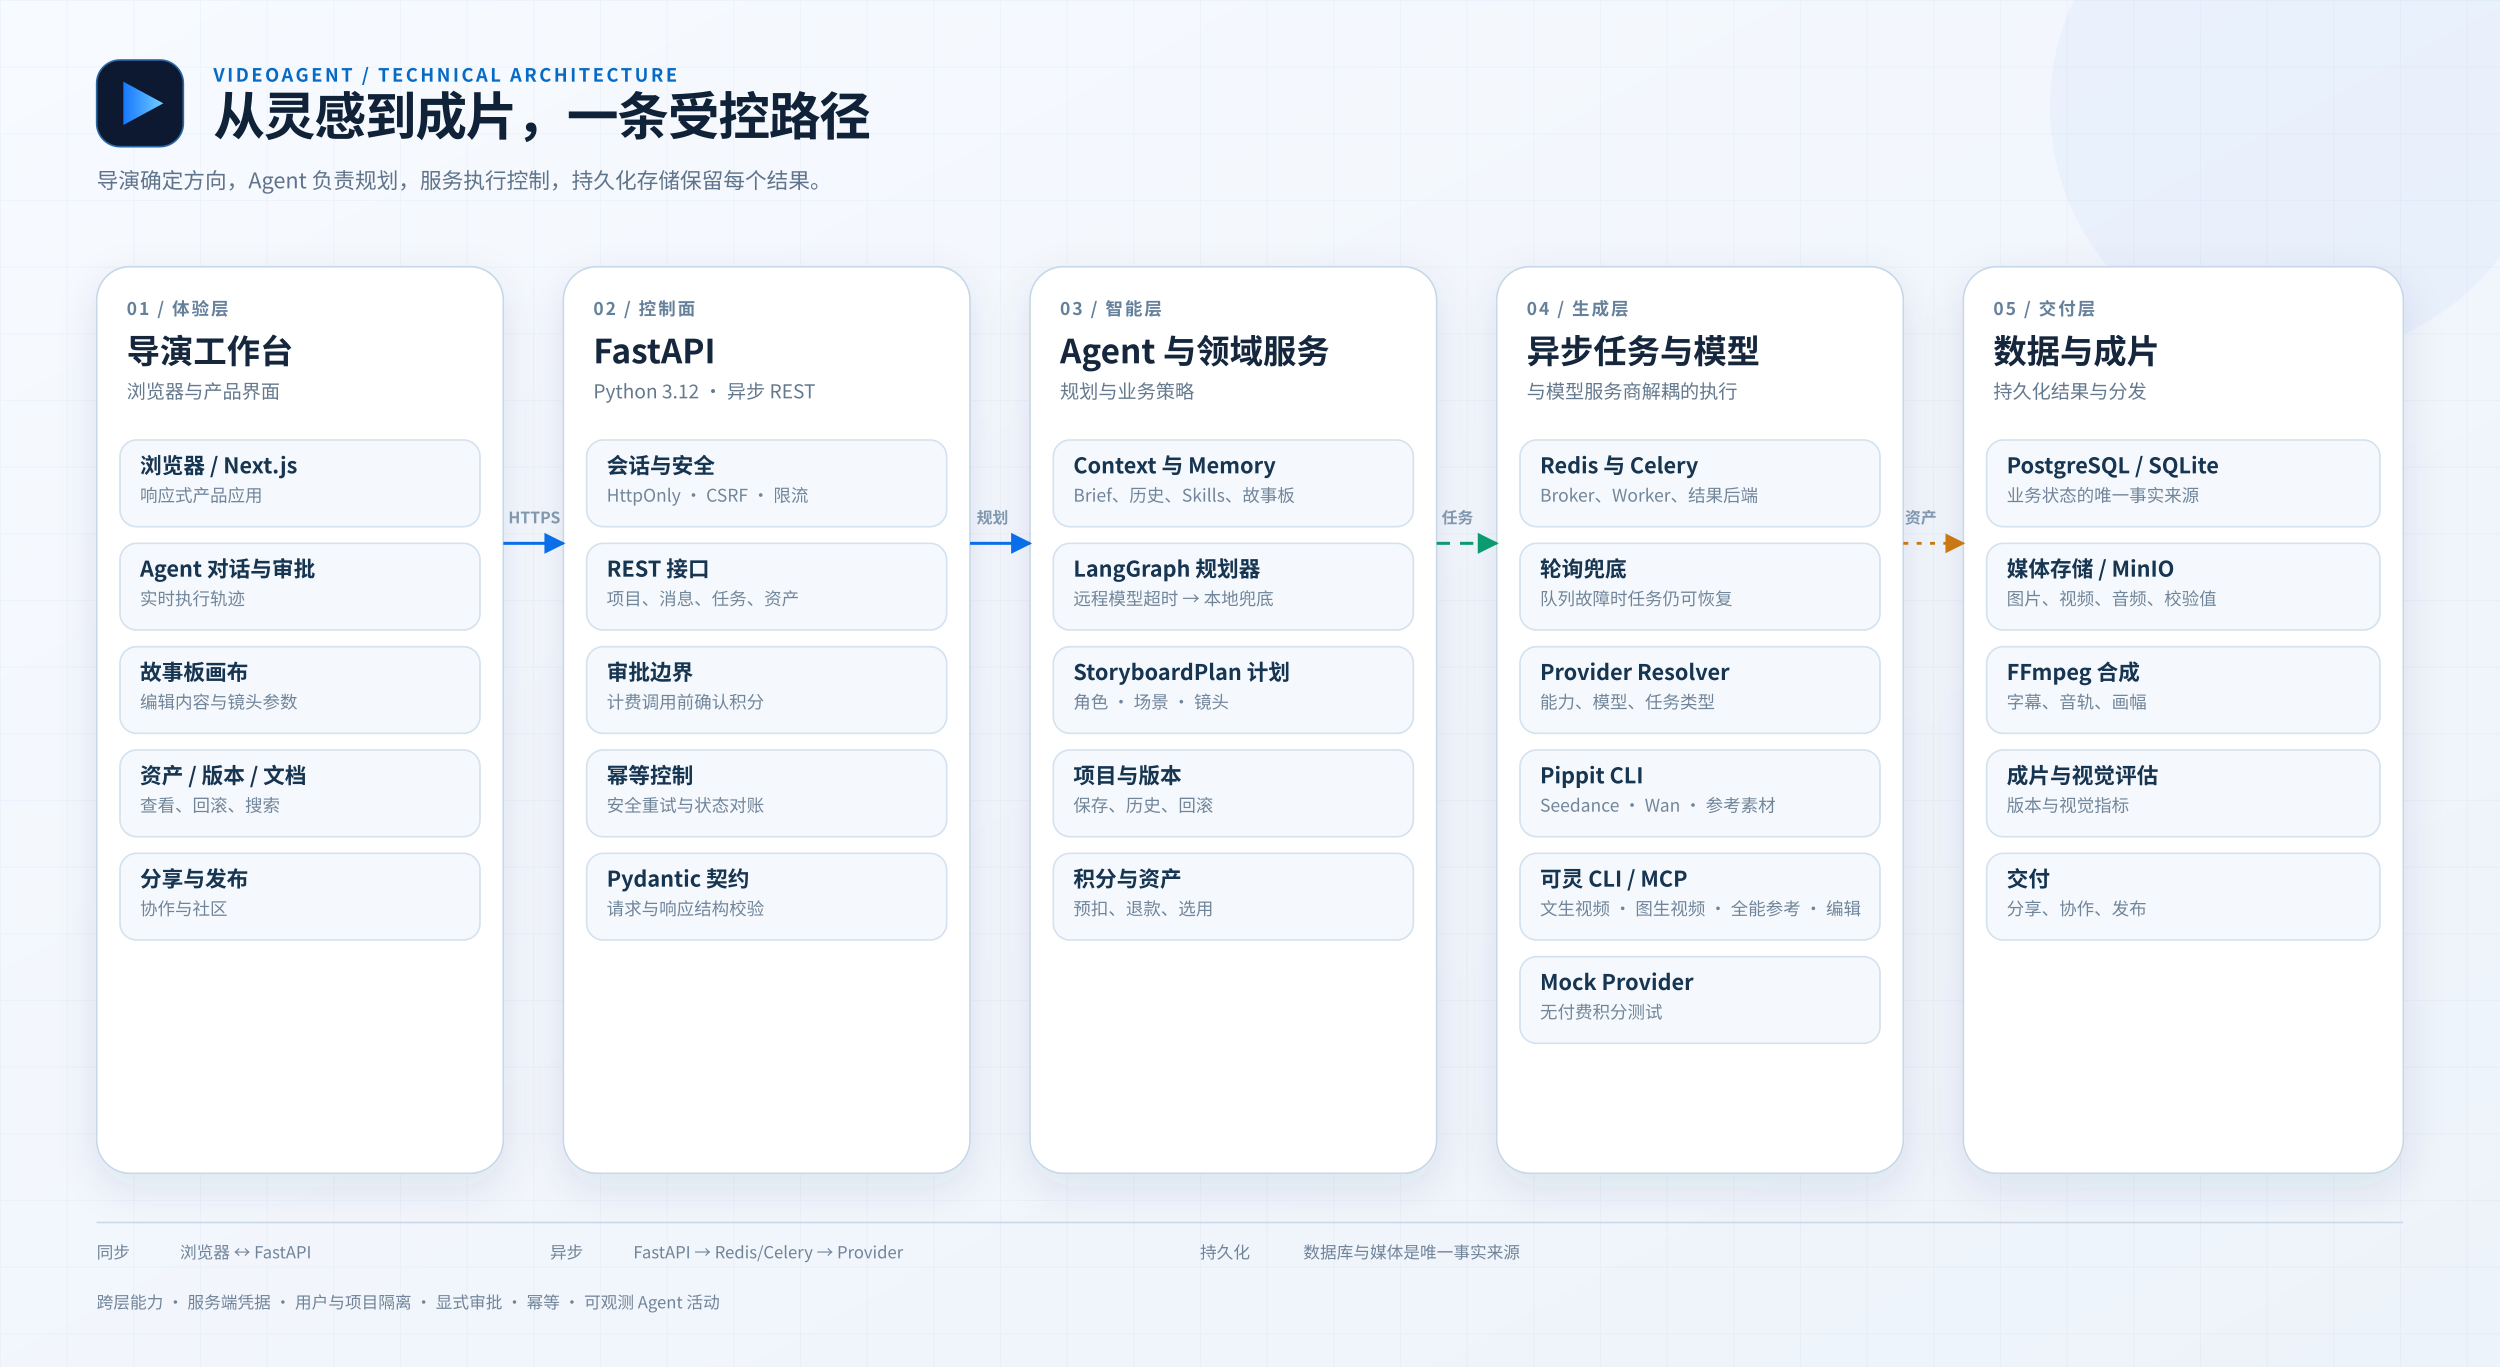
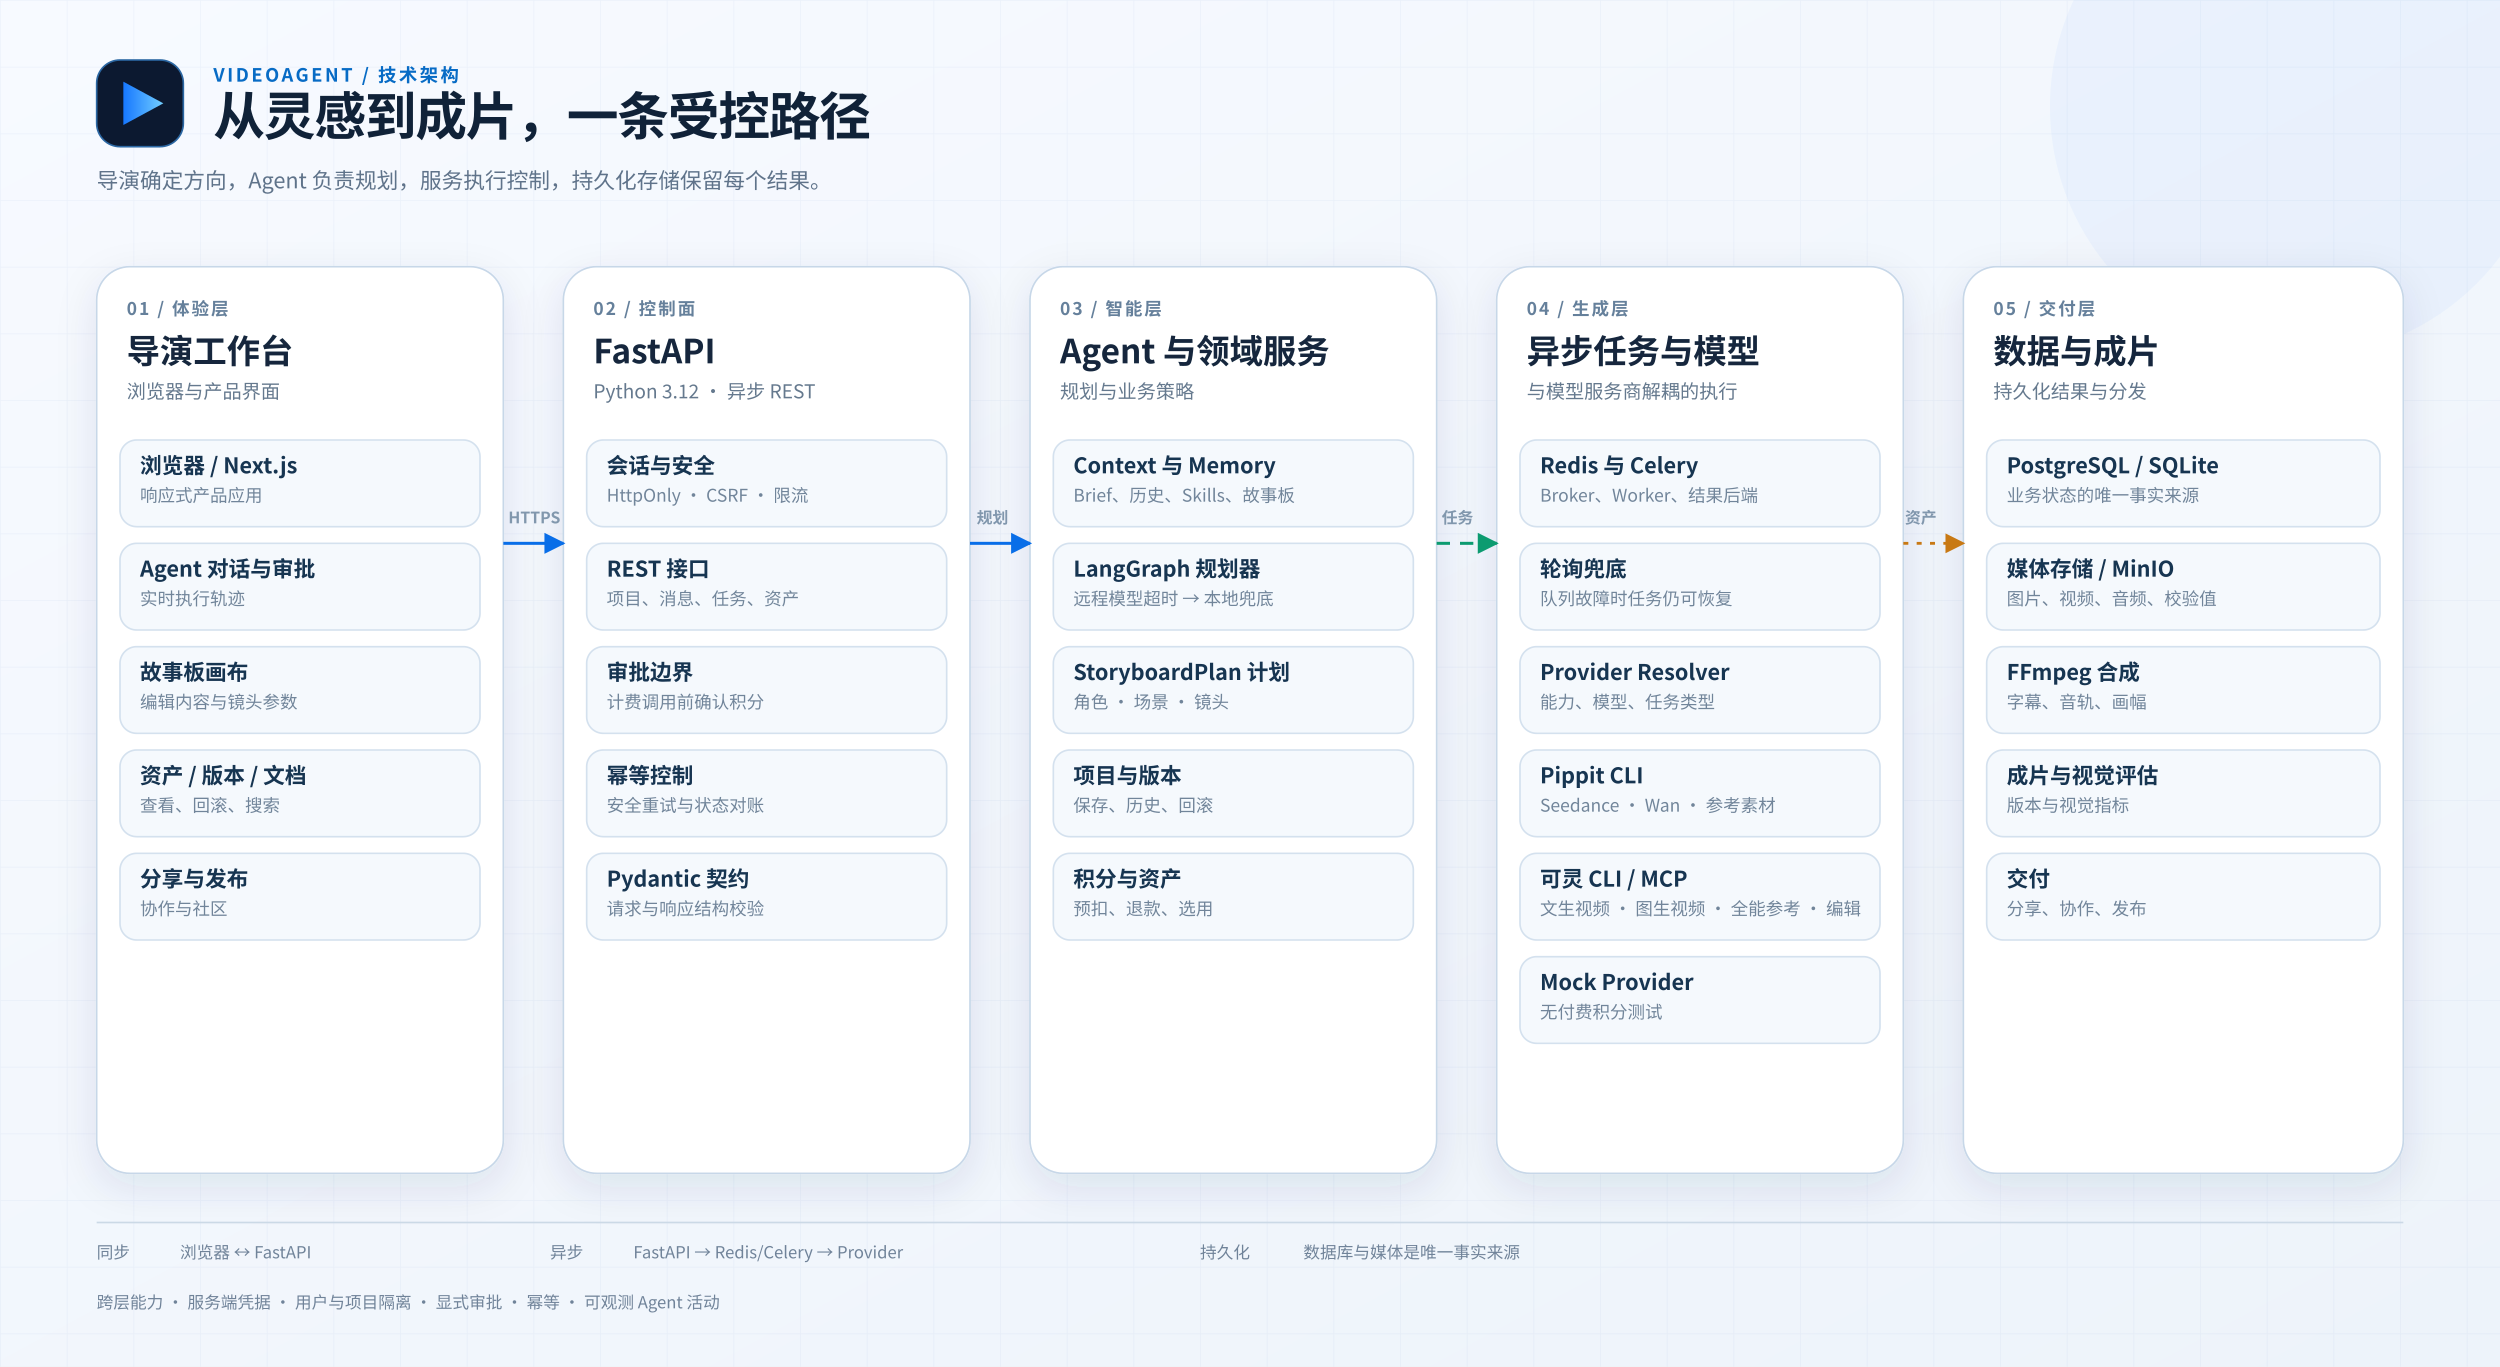
<svg xmlns="http://www.w3.org/2000/svg" width="1500" height="820" viewBox="0 0 1500 820" role="img" aria-labelledby="title desc">
  <defs>
    <linearGradient id="bg" x1="0" y1="0" x2="1" y2="1">
      <stop offset="0" stop-color="#f7faff" />
      <stop offset="1" stop-color="#edf3fa" />
    </linearGradient>
    <linearGradient id="logo" x1="0" y1="0" x2="1" y2="0">
      <stop offset="0" stop-color="#1677ff" />
      <stop offset="1" stop-color="#72ceff" />
    </linearGradient>
    <pattern id="grid" width="40" height="40" patternUnits="userSpaceOnUse">
      <path d="M40 0H0V40" fill="none" stroke="#235f9e" stroke-opacity=".045" />
    </pattern>
    <filter id="shadow" x="-15%" y="-15%" width="130%" height="140%">
      <feDropShadow dx="0" dy="8" stdDeviation="12" flood-color="#24405e" flood-opacity=".10" />
    </filter>
    <marker id="blue" viewBox="0 0 10 10" refX="9" refY="5" markerWidth="7" markerHeight="7" orient="auto">
      <path d="M0 0L10 5L0 10Z" fill="#096ee8" />
    </marker>
    <marker id="green" viewBox="0 0 10 10" refX="9" refY="5" markerWidth="7" markerHeight="7" orient="auto">
      <path d="M0 0L10 5L0 10Z" fill="#0c9b70" />
    </marker>
    <marker id="amber" viewBox="0 0 10 10" refX="9" refY="5" markerWidth="7" markerHeight="7" orient="auto">
      <path d="M0 0L10 5L0 10Z" fill="#c87914" />
    </marker>
    <style>
      text { font-family: "Microsoft YaHei", "PingFang SC", "Noto Sans CJK SC", Manrope, sans-serif; }
      .brand { fill:#102238; font-size:31px; font-weight:700; letter-spacing:-.7px; }
      .kicker { fill:#076bc5; font-size:11px; font-weight:700; letter-spacing:1.5px; }
      .subtitle { fill:#5f738a; font-size:13px; }
      .step { fill:#65809b; font-size:10.5px; font-weight:700; letter-spacing:1.2px; }
      .column { fill:#14283e; font-size:20px; font-weight:700; }
      .column-sub { fill:#65798e; font-size:11.5px; }
      .chip { fill:#f5f9fd; stroke:#d4e1ee; }
      .chip-title { fill:#173451; font-size:13px; font-weight:650; }
      .chip-copy { fill:#71859a; font-size:10.5px; }
      .card { fill:#ffffff; stroke:#c7d7e8; }
      .flow { fill:none; stroke:#096ee8; stroke-width:1.8; marker-end:url(#blue); }
      .flow-async { fill:none; stroke:#0c9b70; stroke-width:1.8; stroke-dasharray:8 6; marker-end:url(#green); }
      .flow-data { fill:none; stroke:#c87914; stroke-width:1.7; stroke-dasharray:3 5; marker-end:url(#amber); }
      .flow-label { fill:#8197ad; font-size:9.5px; font-weight:600; }
      .footer { fill:#708399; font-size:10px; }
    </style>
  </defs>
  <rect width="1500" height="820" fill="url(#bg)" />
  <rect width="1500" height="820" fill="url(#grid)" />
  <circle cx="1380" cy="64" r="150" fill="#1677ff" opacity=".045" />
  <g transform="translate(58 36)">
    <rect width="52" height="52" rx="14" fill="#0c1930" stroke="#2b67a3" />
    <path d="M16 13L40 26L16 39Z" fill="url(#logo)" />
-     <text x="70" y="13" class="kicker">VIDEOAGENT / TECHNICAL ARCHITECTURE</text>
+     <text x="70" y="13" class="kicker">VIDEOAGENT / 技术架构</text>
    <text x="70" y="45" class="brand">从灵感到成片，一条受控路径</text>
    <text x="0" y="77" class="subtitle">导演确定方向，Agent 负责规划，服务执行控制，持久化存储保留每个结果。</text>
  </g>
  <g transform="translate(58 160)" filter="url(#shadow)">
    <rect width="244" height="544" rx="20" class="card" />
    <text x="18" y="29" class="step">01 / 体验层</text>
    <text x="18" y="58" class="column">导演工作台</text>
    <text x="18" y="79" class="column-sub">浏览器与产品界面</text>
    <g transform="translate(14 104)">
      <rect width="216" height="52" rx="10" class="chip" />
      <text x="12" y="20" class="chip-title">浏览器 / Next.js</text>
      <text x="12" y="37" class="chip-copy">响应式产品应用</text>
      <rect y="62" width="216" height="52" rx="10" class="chip" />
      <text x="12" y="82" class="chip-title">Agent 对话与审批</text>
      <text x="12" y="99" class="chip-copy">实时执行轨迹</text>
      <rect y="124" width="216" height="52" rx="10" class="chip" />
      <text x="12" y="144" class="chip-title">故事板画布</text>
      <text x="12" y="161" class="chip-copy">编辑内容与镜头参数</text>
      <rect y="186" width="216" height="52" rx="10" class="chip" />
      <text x="12" y="206" class="chip-title">资产 / 版本 / 文档</text>
      <text x="12" y="223" class="chip-copy">查看、回滚、搜索</text>
      <rect y="248" width="216" height="52" rx="10" class="chip" />
      <text x="12" y="268" class="chip-title">分享与发布</text>
      <text x="12" y="285" class="chip-copy">协作与社区</text>
    </g>
  </g>
  <g transform="translate(338 160)" filter="url(#shadow)">
    <rect width="244" height="544" rx="20" class="card" />
    <text x="18" y="29" class="step">02 / 控制面</text>
    <text x="18" y="58" class="column">FastAPI</text>
    <text x="18" y="79" class="column-sub">Python 3.12 · 异步 REST</text>
    <g transform="translate(14 104)">
      <rect width="216" height="52" rx="10" class="chip" />
      <text x="12" y="20" class="chip-title">会话与安全</text>
      <text x="12" y="37" class="chip-copy">HttpOnly · CSRF · 限流</text>
      <rect y="62" width="216" height="52" rx="10" class="chip" />
      <text x="12" y="82" class="chip-title">REST 接口</text>
      <text x="12" y="99" class="chip-copy">项目、消息、任务、资产</text>
      <rect y="124" width="216" height="52" rx="10" class="chip" />
      <text x="12" y="144" class="chip-title">审批边界</text>
      <text x="12" y="161" class="chip-copy">计费调用前确认积分</text>
      <rect y="186" width="216" height="52" rx="10" class="chip" />
      <text x="12" y="206" class="chip-title">幂等控制</text>
      <text x="12" y="223" class="chip-copy">安全重试与状态对账</text>
      <rect y="248" width="216" height="52" rx="10" class="chip" />
      <text x="12" y="268" class="chip-title">Pydantic 契约</text>
      <text x="12" y="285" class="chip-copy">请求与响应结构校验</text>
    </g>
  </g>
  <g transform="translate(618 160)" filter="url(#shadow)">
    <rect width="244" height="544" rx="20" class="card" stroke="#2b6ca6" />
    <text x="18" y="29" class="step">03 / 智能层</text>
    <text x="18" y="58" class="column">Agent 与领域服务</text>
    <text x="18" y="79" class="column-sub">规划与业务策略</text>
    <g transform="translate(14 104)">
      <rect width="216" height="52" rx="10" class="chip" />
      <text x="12" y="20" class="chip-title">Context 与 Memory</text>
      <text x="12" y="37" class="chip-copy">Brief、历史、Skills、故事板</text>
      <rect y="62" width="216" height="52" rx="10" class="chip" />
      <text x="12" y="82" class="chip-title">LangGraph 规划器</text>
      <text x="12" y="99" class="chip-copy">远程模型超时 → 本地兜底</text>
      <rect y="124" width="216" height="52" rx="10" class="chip" />
      <text x="12" y="144" class="chip-title">StoryboardPlan 计划</text>
      <text x="12" y="161" class="chip-copy">角色 · 场景 · 镜头</text>
      <rect y="186" width="216" height="52" rx="10" class="chip" />
      <text x="12" y="206" class="chip-title">项目与版本</text>
      <text x="12" y="223" class="chip-copy">保存、历史、回滚</text>
      <rect y="248" width="216" height="52" rx="10" class="chip" />
      <text x="12" y="268" class="chip-title">积分与资产</text>
      <text x="12" y="285" class="chip-copy">预扣、退款、选用</text>
    </g>
  </g>
  <g transform="translate(898 160)" filter="url(#shadow)">
    <rect width="244" height="544" rx="20" class="card" stroke="#28735a" />
    <text x="18" y="29" class="step" fill="#0c9b70">04 / 生成层</text>
    <text x="18" y="58" class="column">异步任务与模型</text>
    <text x="18" y="79" class="column-sub">与模型服务商解耦的执行</text>
    <g transform="translate(14 104)">
      <rect width="216" height="52" rx="10" class="chip" />
      <text x="12" y="20" class="chip-title">Redis 与 Celery</text>
      <text x="12" y="37" class="chip-copy">Broker、Worker、结果后端</text>
      <rect y="62" width="216" height="52" rx="10" class="chip" />
      <text x="12" y="82" class="chip-title">轮询兜底</text>
      <text x="12" y="99" class="chip-copy">队列故障时任务仍可恢复</text>
      <rect y="124" width="216" height="52" rx="10" class="chip" />
      <text x="12" y="144" class="chip-title">Provider Resolver</text>
      <text x="12" y="161" class="chip-copy">能力、模型、任务类型</text>
      <rect y="186" width="216" height="52" rx="10" class="chip" />
      <text x="12" y="206" class="chip-title">Pippit CLI</text>
      <text x="12" y="223" class="chip-copy">Seedance · Wan · 参考素材</text>
      <rect y="248" width="216" height="52" rx="10" class="chip" />
      <text x="12" y="268" class="chip-title">可灵 CLI / MCP</text>
      <text x="12" y="285" class="chip-copy">文生视频 · 图生视频 · 全能参考 · 编辑</text>
      <rect y="310" width="216" height="52" rx="10" class="chip" />
      <text x="12" y="330" class="chip-title">Mock Provider</text>
      <text x="12" y="347" class="chip-copy">无付费积分测试</text>
    </g>
  </g>
  <g transform="translate(1178 160)" filter="url(#shadow)">
    <rect width="264" height="544" rx="20" class="card" stroke="#8e5c26" />
    <text x="18" y="29" class="step" fill="#c87914">05 / 交付层</text>
    <text x="18" y="58" class="column">数据与成片</text>
    <text x="18" y="79" class="column-sub">持久化结果与分发</text>
    <g transform="translate(14 104)">
      <rect width="236" height="52" rx="10" class="chip" />
      <text x="12" y="20" class="chip-title">PostgreSQL / SQLite</text>
      <text x="12" y="37" class="chip-copy">业务状态的唯一事实来源</text>
      <rect y="62" width="236" height="52" rx="10" class="chip" />
      <text x="12" y="82" class="chip-title">媒体存储 / MinIO</text>
      <text x="12" y="99" class="chip-copy">图片、视频、音频、校验值</text>
      <rect y="124" width="236" height="52" rx="10" class="chip" />
      <text x="12" y="144" class="chip-title">FFmpeg 合成</text>
      <text x="12" y="161" class="chip-copy">字幕、音轨、画幅</text>
      <rect y="186" width="236" height="52" rx="10" class="chip" />
      <text x="12" y="206" class="chip-title">成片与视觉评估</text>
      <text x="12" y="223" class="chip-copy">版本与视觉指标</text>
      <rect y="248" width="236" height="52" rx="10" class="chip" />
      <text x="12" y="268" class="chip-title">交付</text>
      <text x="12" y="285" class="chip-copy">分享、协作、发布</text>
    </g>
  </g>
  <path d="M302 326H338" class="flow" />
  <path d="M582 326H618" class="flow" />
  <path d="M862 326H898" class="flow-async" />
  <path d="M1142 326H1178" class="flow-data" />
  <text x="305" y="314" class="flow-label">HTTPS</text>
  <text x="586" y="314" class="flow-label">规划</text>
  <text x="865" y="314" class="flow-label">任务</text>
  <text x="1143" y="314" class="flow-label">资产</text>
  <rect x="58" y="733" width="1384" height="1" fill="#cbd9e6" />
  <text x="58" y="755" class="footer">同步</text>
  <text x="108" y="755" class="footer">浏览器 ↔ FastAPI</text>
  <text x="330" y="755" class="footer">异步</text>
  <text x="380" y="755" class="footer">FastAPI → Redis/Celery → Provider</text>
  <text x="720" y="755" class="footer">持久化</text>
  <text x="782" y="755" class="footer">数据库与媒体是唯一事实来源</text>
  <text x="58" y="785" class="footer">跨层能力  ·  服务端凭据  ·  用户与项目隔离  ·  显式审批  ·  幂等  ·  可观测 Agent 活动</text>
</svg>
